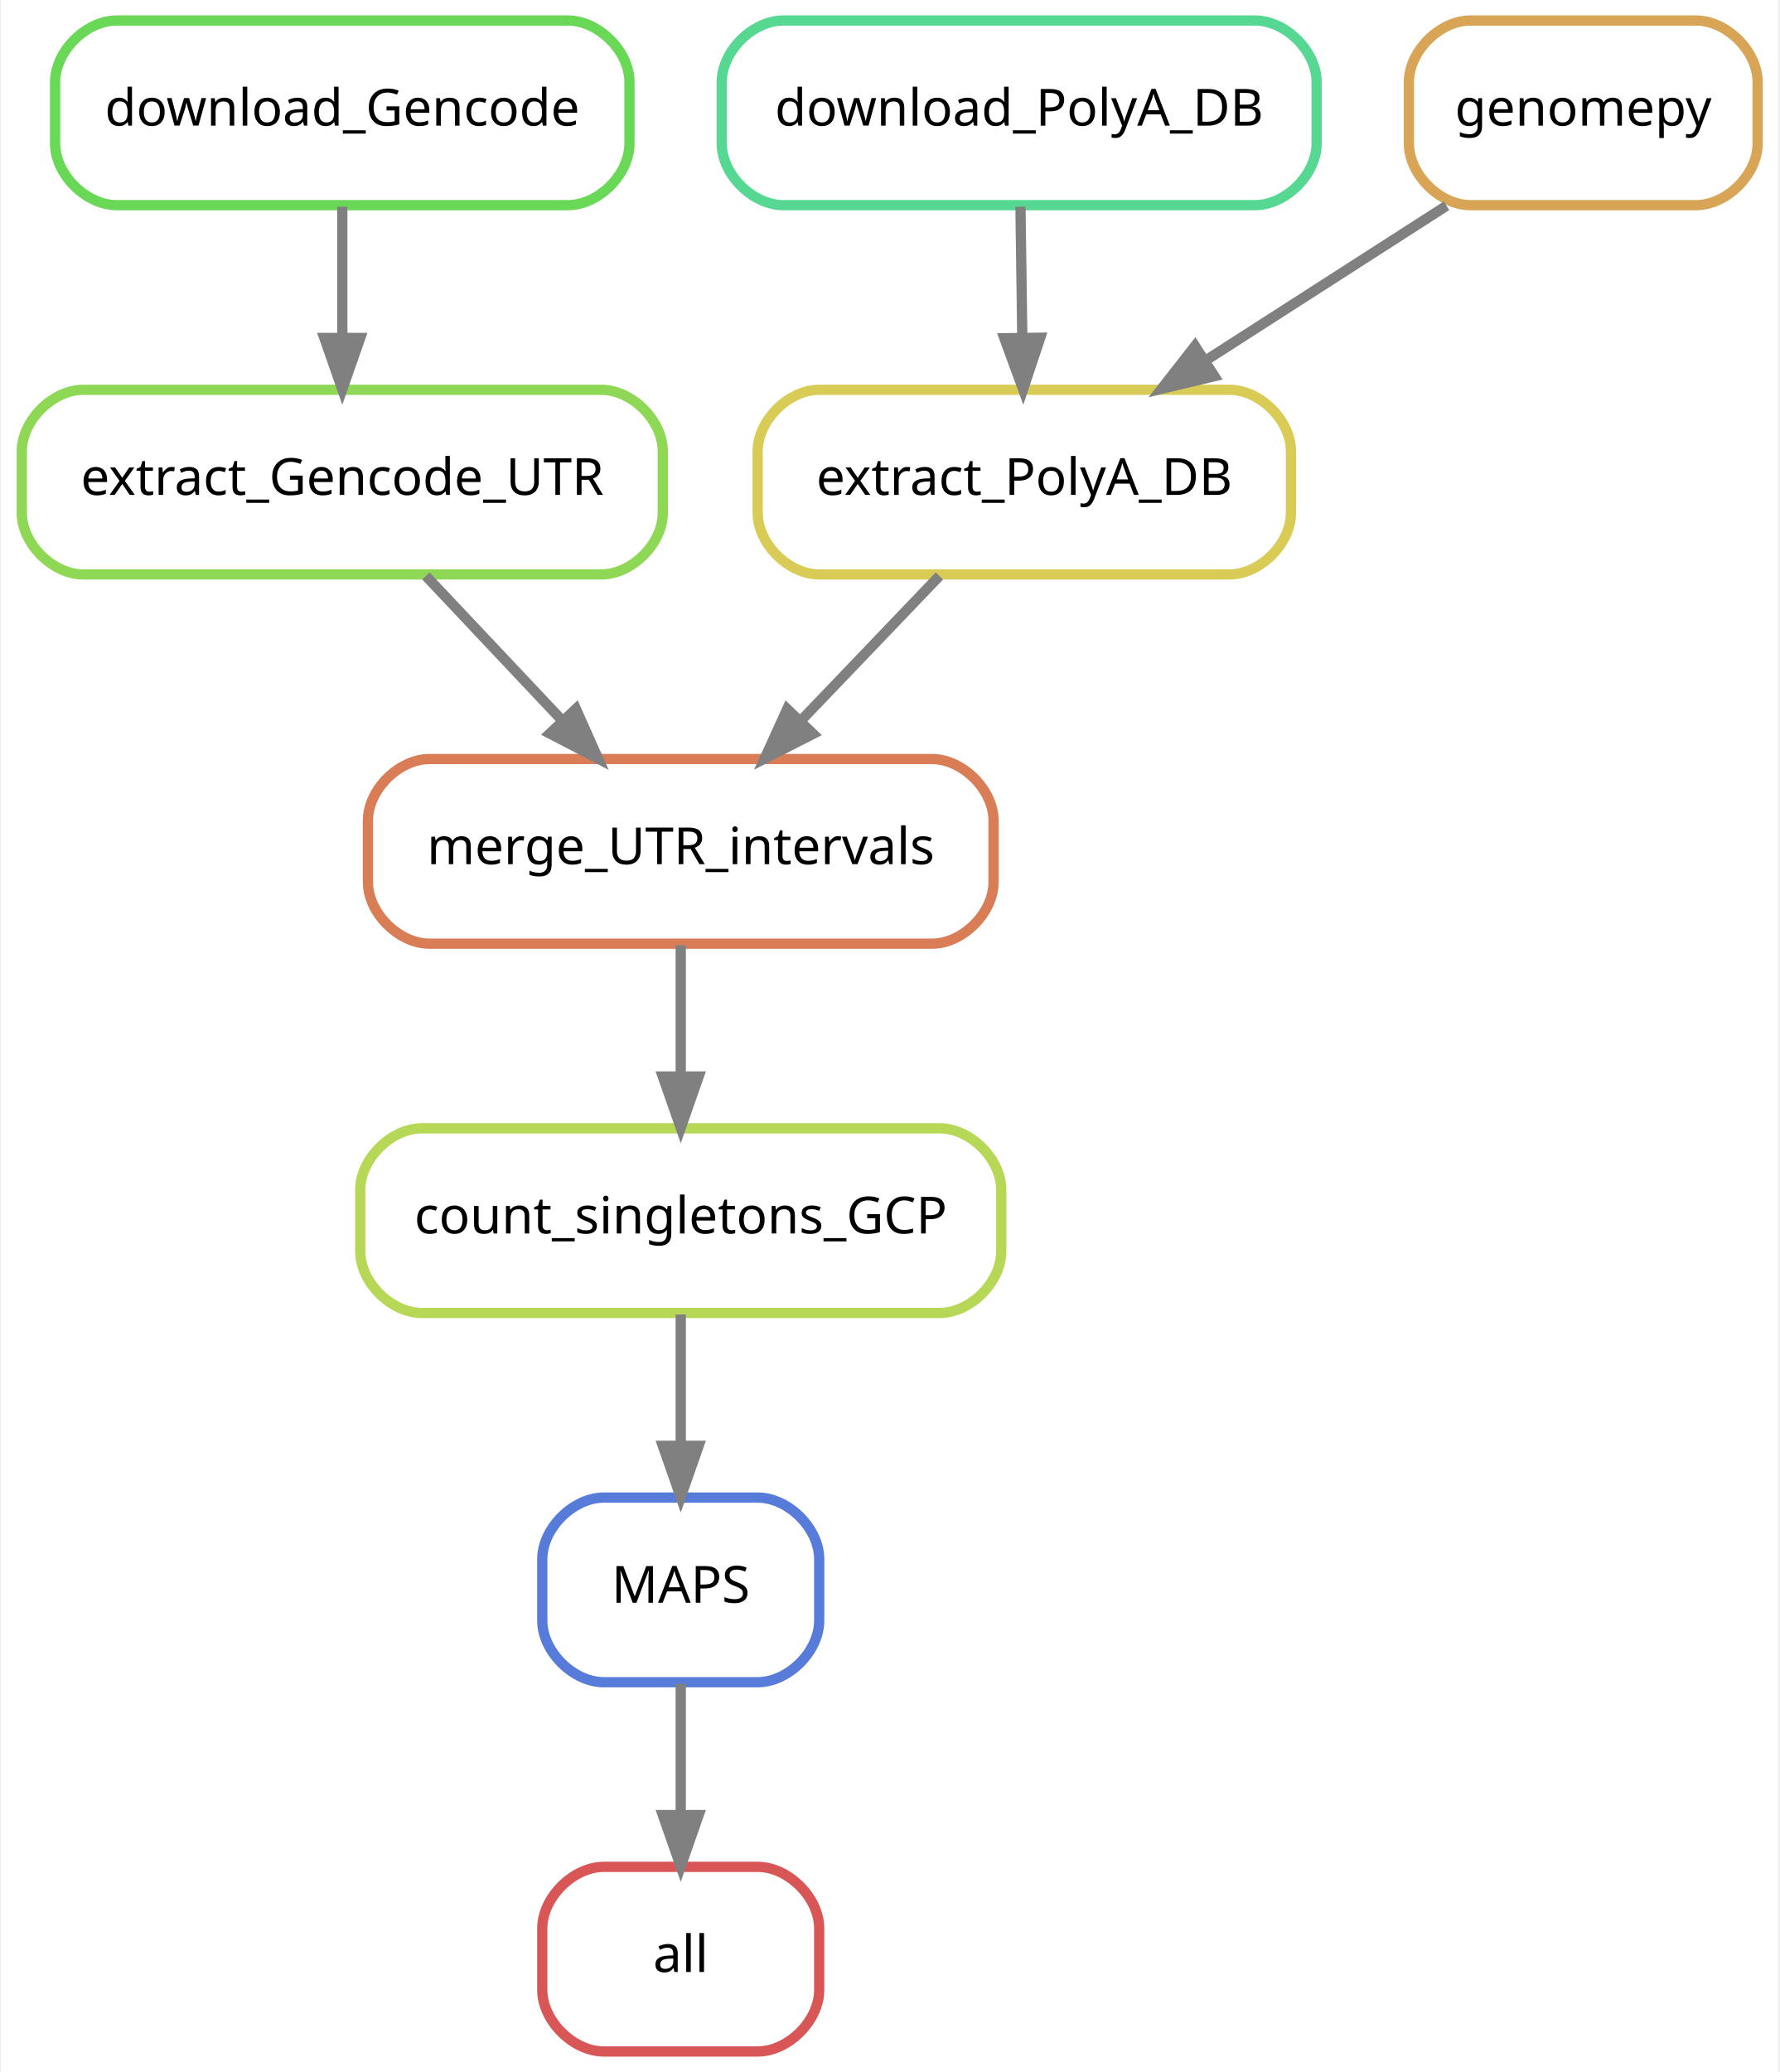
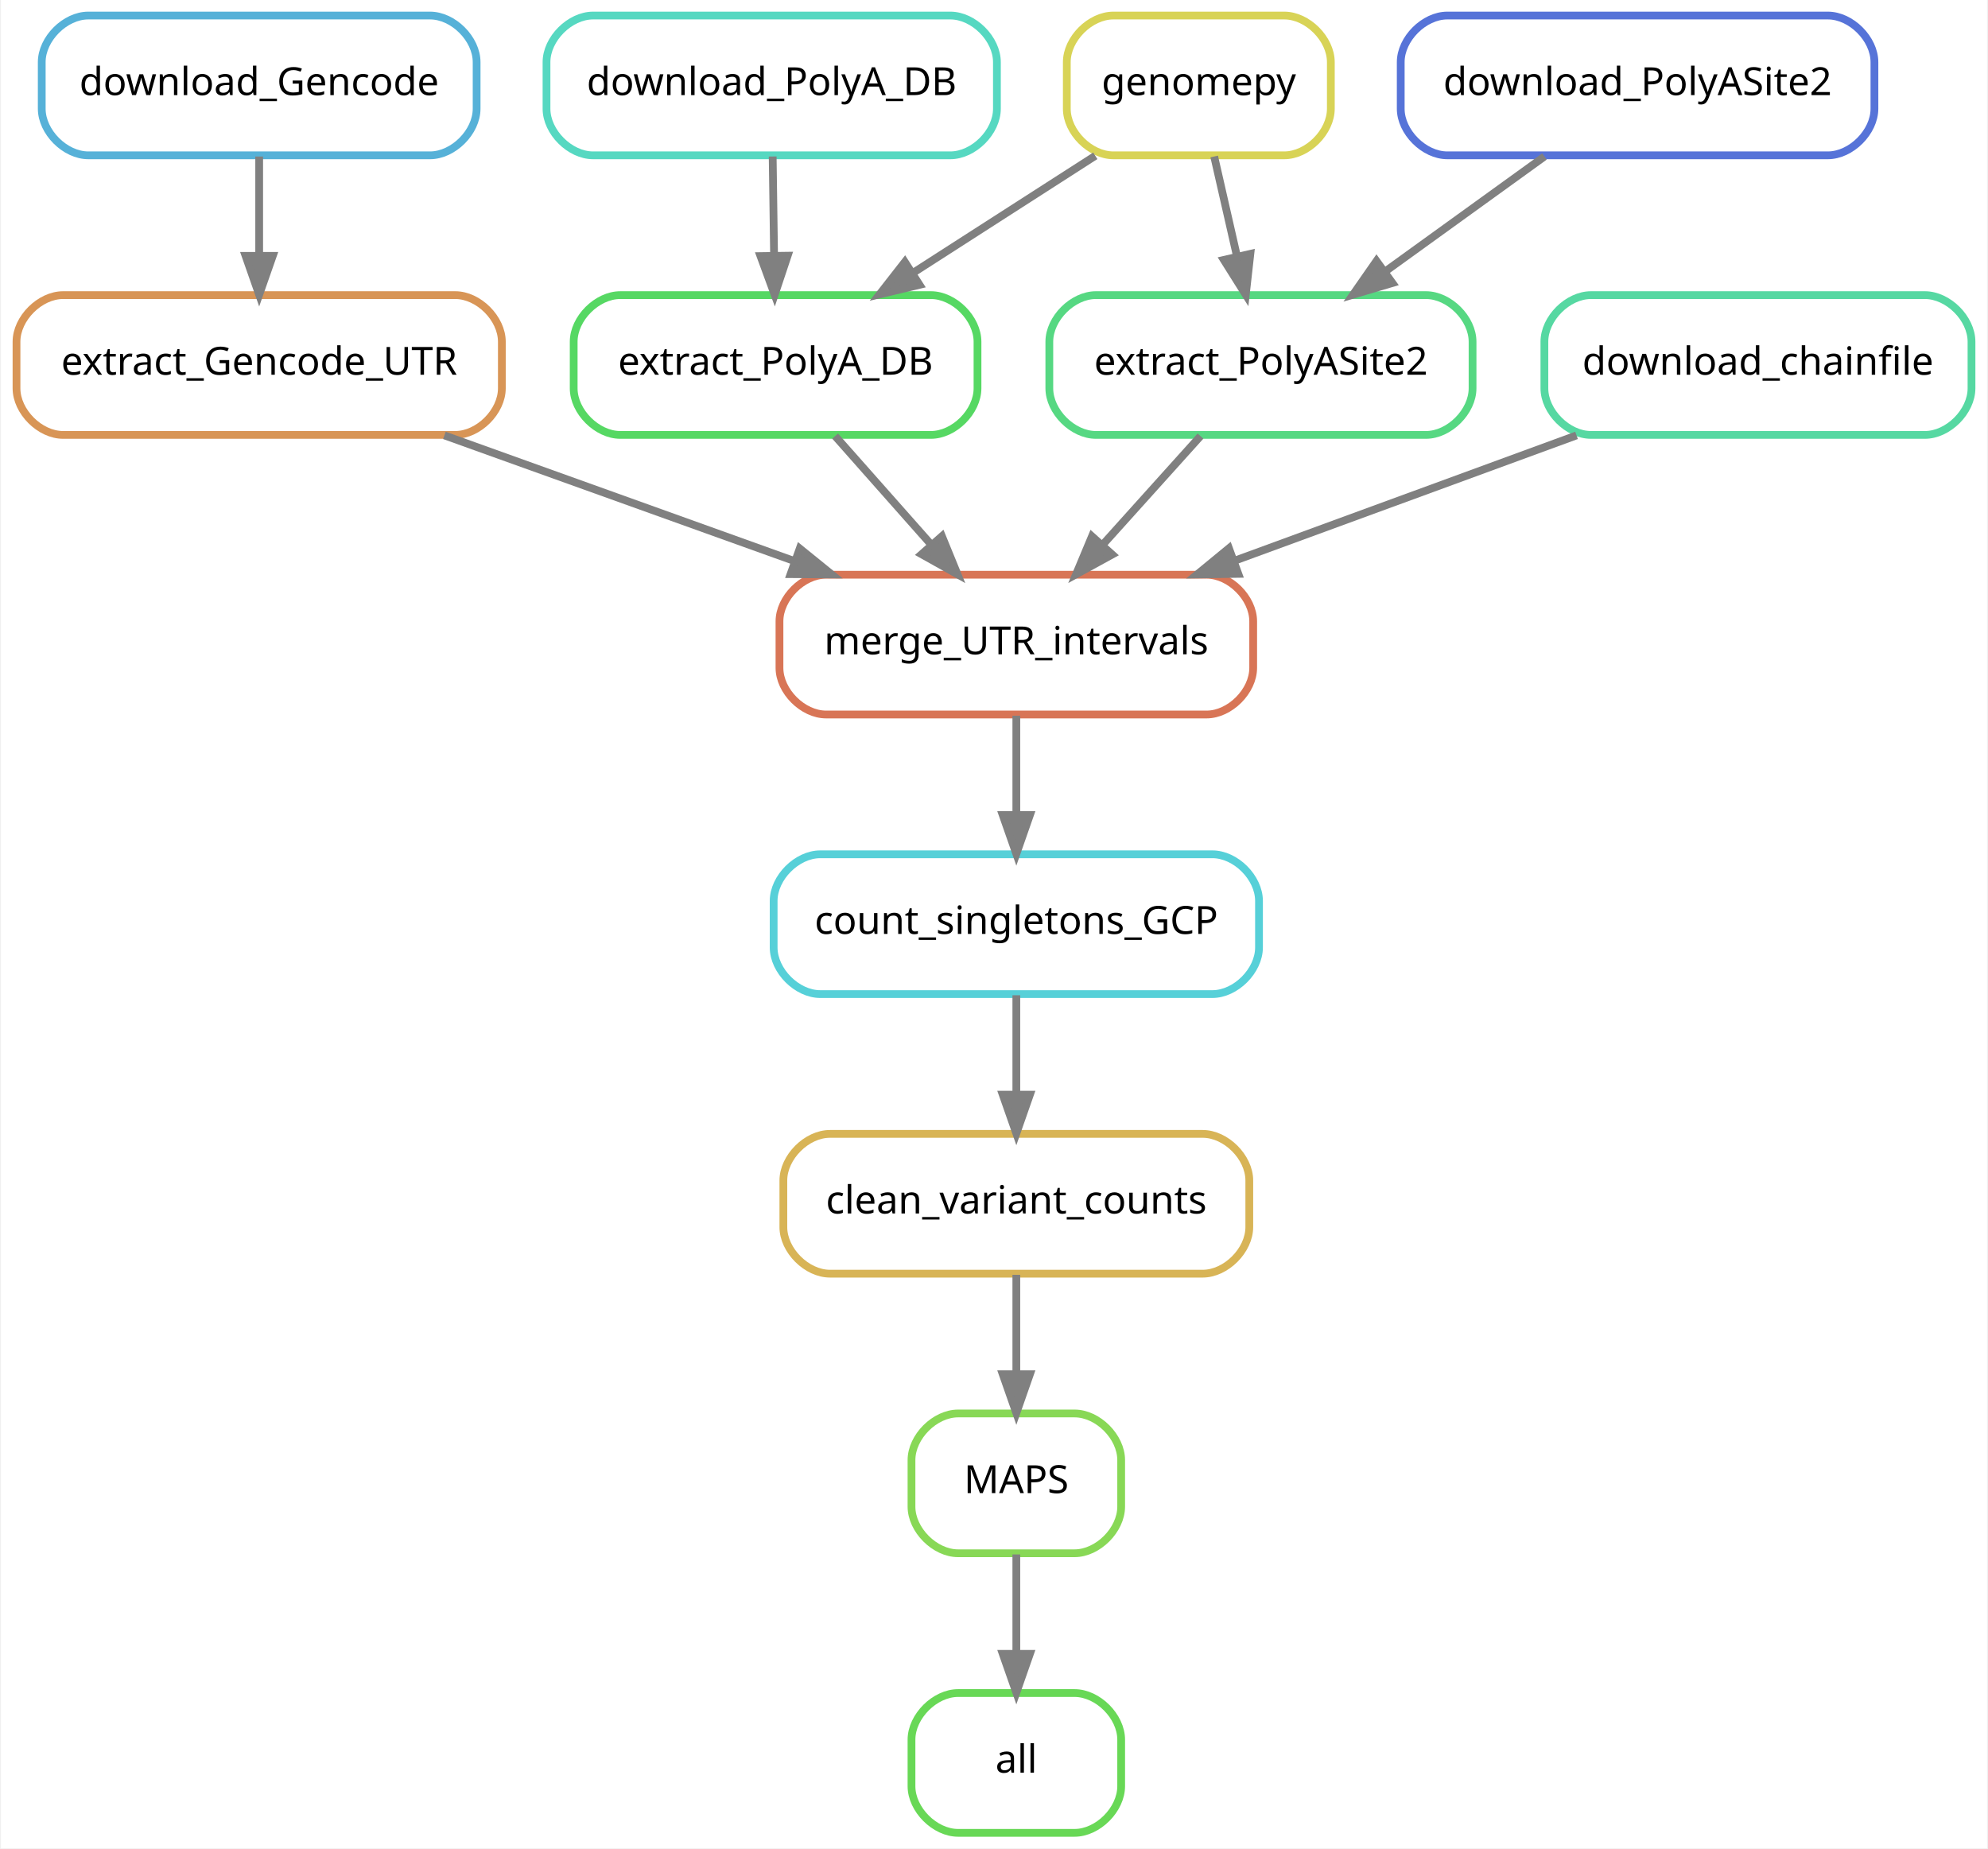
- <svg xmlns="http://www.w3.org/2000/svg" width="347pt" height="404pt" viewBox="0.00 0.00 346.50 404.00">
-   <g id="graph0" class="graph" transform="scale(1 1) rotate(0) translate(4 400)">
-     <polygon fill="white" stroke="transparent" points="-4,4 -4,-400 342.5,-400 342.5,4 -4,4" />
+ <svg xmlns="http://www.w3.org/2000/svg" width="512pt" height="476pt" viewBox="0.00 0.00 511.50 476.00">
+   <g id="graph0" class="graph" transform="scale(1 1) rotate(0) translate(4 472)">
+     <polygon fill="white" stroke="transparent" points="-4,4 -4,-472 507.5,-472 507.5,4 -4,4" />
    <g id="node1" class="node">
-       <path fill="none" stroke="#d85656" stroke-width="2" d="M143.5,-36C143.5,-36 113.5,-36 113.5,-36 107.5,-36 101.5,-30 101.5,-24 101.5,-24 101.5,-12 101.5,-12 101.5,-6 107.5,0 113.5,0 113.5,0 143.5,0 143.5,0 149.5,0 155.5,-6 155.5,-12 155.5,-12 155.5,-24 155.5,-24 155.5,-30 149.5,-36 143.5,-36" />
-       <text text-anchor="middle" x="128.5" y="-15.5" font-family="sans" font-size="10.00">all</text>
+       <path fill="none" stroke="#68d856" stroke-width="2" d="M272.5,-36C272.5,-36 242.5,-36 242.5,-36 236.5,-36 230.5,-30 230.5,-24 230.5,-24 230.5,-12 230.5,-12 230.5,-6 236.5,0 242.5,0 242.5,0 272.5,0 272.5,0 278.5,0 284.5,-6 284.5,-12 284.5,-12 284.5,-24 284.5,-24 284.5,-30 278.5,-36 272.5,-36" />
+       <text text-anchor="middle" x="257.5" y="-15.5" font-family="sans" font-size="10.00">all</text>
    </g>
    <g id="node2" class="node">
-       <path fill="none" stroke="#567bd8" stroke-width="2" d="M143.5,-108C143.5,-108 113.5,-108 113.5,-108 107.5,-108 101.5,-102 101.5,-96 101.5,-96 101.5,-84 101.5,-84 101.5,-78 107.5,-72 113.5,-72 113.5,-72 143.5,-72 143.5,-72 149.5,-72 155.5,-78 155.5,-84 155.5,-84 155.5,-96 155.5,-96 155.5,-102 149.5,-108 143.5,-108" />
-       <text text-anchor="middle" x="128.5" y="-87.5" font-family="sans" font-size="10.00">MAPS</text>
+       <path fill="none" stroke="#88d856" stroke-width="2" d="M272.5,-108C272.5,-108 242.5,-108 242.5,-108 236.5,-108 230.5,-102 230.5,-96 230.5,-96 230.5,-84 230.5,-84 230.5,-78 236.5,-72 242.5,-72 242.5,-72 272.5,-72 272.5,-72 278.5,-72 284.5,-78 284.5,-84 284.5,-84 284.5,-96 284.5,-96 284.5,-102 278.5,-108 272.5,-108" />
+       <text text-anchor="middle" x="257.5" y="-87.5" font-family="sans" font-size="10.00">MAPS</text>
    </g>
    <g id="edge1" class="edge">
-       <path fill="none" stroke="grey" stroke-width="2" d="M128.5,-71.7C128.5,-63.98 128.5,-54.71 128.5,-46.11" />
-       <polygon fill="grey" stroke="grey" stroke-width="2" points="132,-46.1 128.5,-36.1 125,-46.1 132,-46.1" />
+       <path fill="none" stroke="grey" stroke-width="2" d="M257.5,-71.7C257.5,-63.98 257.5,-54.71 257.5,-46.11" />
+       <polygon fill="grey" stroke="grey" stroke-width="2" points="261,-46.1 257.5,-36.1 254,-46.1 261,-46.1" />
    </g>
    <g id="node3" class="node">
-       <path fill="none" stroke="#b6d856" stroke-width="2" d="M179,-180C179,-180 78,-180 78,-180 72,-180 66,-174 66,-168 66,-168 66,-156 66,-156 66,-150 72,-144 78,-144 78,-144 179,-144 179,-144 185,-144 191,-150 191,-156 191,-156 191,-168 191,-168 191,-174 185,-180 179,-180" />
-       <text text-anchor="middle" x="128.5" y="-159.5" font-family="sans" font-size="10.00">count_singletons_GCP</text>
+       <path fill="none" stroke="#d8b456" stroke-width="2" d="M305.5,-180C305.5,-180 209.5,-180 209.5,-180 203.5,-180 197.5,-174 197.5,-168 197.5,-168 197.5,-156 197.5,-156 197.5,-150 203.5,-144 209.5,-144 209.5,-144 305.5,-144 305.5,-144 311.5,-144 317.5,-150 317.5,-156 317.5,-156 317.5,-168 317.5,-168 317.5,-174 311.5,-180 305.5,-180" />
+       <text text-anchor="middle" x="257.5" y="-159.5" font-family="sans" font-size="10.00">clean_variant_counts</text>
    </g>
    <g id="edge2" class="edge">
-       <path fill="none" stroke="grey" stroke-width="2" d="M128.5,-143.7C128.5,-135.98 128.5,-126.71 128.5,-118.11" />
-       <polygon fill="grey" stroke="grey" stroke-width="2" points="132,-118.1 128.5,-108.1 125,-118.1 132,-118.1" />
+       <path fill="none" stroke="grey" stroke-width="2" d="M257.5,-143.7C257.5,-135.98 257.5,-126.71 257.5,-118.11" />
+       <polygon fill="grey" stroke="grey" stroke-width="2" points="261,-118.1 257.5,-108.1 254,-118.1 261,-118.1" />
    </g>
    <g id="node4" class="node">
-       <path fill="none" stroke="#d87d56" stroke-width="2" d="M177.5,-252C177.5,-252 79.5,-252 79.5,-252 73.5,-252 67.5,-246 67.5,-240 67.5,-240 67.5,-228 67.5,-228 67.5,-222 73.5,-216 79.5,-216 79.5,-216 177.5,-216 177.5,-216 183.5,-216 189.5,-222 189.5,-228 189.5,-228 189.5,-240 189.5,-240 189.5,-246 183.5,-252 177.5,-252" />
-       <text text-anchor="middle" x="128.5" y="-231.5" font-family="sans" font-size="10.00">merge_UTR_intervals</text>
+       <path fill="none" stroke="#56d0d8" stroke-width="2" d="M308,-252C308,-252 207,-252 207,-252 201,-252 195,-246 195,-240 195,-240 195,-228 195,-228 195,-222 201,-216 207,-216 207,-216 308,-216 308,-216 314,-216 320,-222 320,-228 320,-228 320,-240 320,-240 320,-246 314,-252 308,-252" />
+       <text text-anchor="middle" x="257.5" y="-231.5" font-family="sans" font-size="10.00">count_singletons_GCP</text>
    </g>
    <g id="edge3" class="edge">
-       <path fill="none" stroke="grey" stroke-width="2" d="M128.5,-215.7C128.5,-207.98 128.5,-198.71 128.5,-190.11" />
-       <polygon fill="grey" stroke="grey" stroke-width="2" points="132,-190.1 128.5,-180.1 125,-190.1 132,-190.1" />
+       <path fill="none" stroke="grey" stroke-width="2" d="M257.5,-215.7C257.5,-207.98 257.5,-198.71 257.5,-190.11" />
+       <polygon fill="grey" stroke="grey" stroke-width="2" points="261,-190.1 257.5,-180.1 254,-190.1 261,-190.1" />
    </g>
    <g id="node5" class="node">
-       <path fill="none" stroke="#8fd856" stroke-width="2" d="M113,-324C113,-324 12,-324 12,-324 6,-324 0,-318 0,-312 0,-312 0,-300 0,-300 0,-294 6,-288 12,-288 12,-288 113,-288 113,-288 119,-288 125,-294 125,-300 125,-300 125,-312 125,-312 125,-318 119,-324 113,-324" />
-       <text text-anchor="middle" x="62.5" y="-303.5" font-family="sans" font-size="10.00">extract_Gencode_UTR</text>
+       <path fill="none" stroke="#d87556" stroke-width="2" d="M306.5,-324C306.5,-324 208.5,-324 208.5,-324 202.5,-324 196.5,-318 196.5,-312 196.5,-312 196.5,-300 196.5,-300 196.5,-294 202.5,-288 208.5,-288 208.5,-288 306.5,-288 306.5,-288 312.5,-288 318.5,-294 318.5,-300 318.5,-300 318.5,-312 318.5,-312 318.5,-318 312.5,-324 306.5,-324" />
+       <text text-anchor="middle" x="257.5" y="-303.5" font-family="sans" font-size="10.00">merge_UTR_intervals</text>
    </g>
    <g id="edge4" class="edge">
-       <path fill="none" stroke="grey" stroke-width="2" d="M78.81,-287.7C86.81,-279.22 96.57,-268.86 105.32,-259.58" />
-       <polygon fill="grey" stroke="grey" stroke-width="2" points="108.06,-261.78 112.37,-252.1 102.97,-256.98 108.06,-261.78" />
+       <path fill="none" stroke="grey" stroke-width="2" d="M257.5,-287.7C257.5,-279.98 257.5,-270.71 257.5,-262.11" />
+       <polygon fill="grey" stroke="grey" stroke-width="2" points="261,-262.1 257.5,-252.1 254,-262.1 261,-262.1" />
    </g>
    <g id="node6" class="node">
-       <path fill="none" stroke="#68d856" stroke-width="2" d="M106.5,-396C106.5,-396 18.5,-396 18.5,-396 12.5,-396 6.5,-390 6.5,-384 6.5,-384 6.5,-372 6.5,-372 6.5,-366 12.5,-360 18.5,-360 18.5,-360 106.5,-360 106.5,-360 112.5,-360 118.5,-366 118.5,-372 118.5,-372 118.5,-384 118.5,-384 118.5,-390 112.5,-396 106.5,-396" />
-       <text text-anchor="middle" x="62.5" y="-375.5" font-family="sans" font-size="10.00">download_Gencode</text>
+       <path fill="none" stroke="#d89556" stroke-width="2" d="M113,-396C113,-396 12,-396 12,-396 6,-396 0,-390 0,-384 0,-384 0,-372 0,-372 0,-366 6,-360 12,-360 12,-360 113,-360 113,-360 119,-360 125,-366 125,-372 125,-372 125,-384 125,-384 125,-390 119,-396 113,-396" />
+       <text text-anchor="middle" x="62.5" y="-375.5" font-family="sans" font-size="10.00">extract_Gencode_UTR</text>
+     </g>
+     <g id="edge7" class="edge">
+       <path fill="none" stroke="grey" stroke-width="2" d="M110.2,-359.88C137.45,-350.09 171.8,-337.77 200.47,-327.47" />
+       <polygon fill="grey" stroke="grey" stroke-width="2" points="201.72,-330.74 209.95,-324.07 199.36,-324.15 201.72,-330.74" />
+     </g>
+     <g id="node7" class="node">
+       <path fill="none" stroke="#56b1d8" stroke-width="2" d="M106.5,-468C106.5,-468 18.5,-468 18.5,-468 12.5,-468 6.5,-462 6.5,-456 6.5,-456 6.5,-444 6.5,-444 6.5,-438 12.5,-432 18.5,-432 18.5,-432 106.5,-432 106.5,-432 112.5,-432 118.5,-438 118.5,-444 118.5,-444 118.5,-456 118.5,-456 118.5,-462 112.5,-468 106.5,-468" />
+       <text text-anchor="middle" x="62.5" y="-447.5" font-family="sans" font-size="10.00">download_Gencode</text>
+     </g>
+     <g id="edge9" class="edge">
+       <path fill="none" stroke="grey" stroke-width="2" d="M62.5,-431.7C62.5,-423.98 62.5,-414.71 62.5,-406.11" />
+       <polygon fill="grey" stroke="grey" stroke-width="2" points="66,-406.1 62.5,-396.1 59,-406.1 66,-406.1" />
+     </g>
+     <g id="node8" class="node">
+       <path fill="none" stroke="#56d863" stroke-width="2" d="M235.5,-396C235.5,-396 155.5,-396 155.5,-396 149.5,-396 143.5,-390 143.5,-384 143.5,-384 143.5,-372 143.5,-372 143.5,-366 149.5,-360 155.5,-360 155.5,-360 235.5,-360 235.5,-360 241.5,-360 247.5,-366 247.5,-372 247.5,-372 247.5,-384 247.5,-384 247.5,-390 241.5,-396 235.5,-396" />
+       <text text-anchor="middle" x="195.5" y="-375.5" font-family="sans" font-size="10.00">extract_PolyA_DB</text>
    </g>
    <g id="edge6" class="edge">
-       <path fill="none" stroke="grey" stroke-width="2" d="M62.5,-359.7C62.5,-351.98 62.5,-342.71 62.5,-334.11" />
-       <polygon fill="grey" stroke="grey" stroke-width="2" points="66,-334.1 62.5,-324.1 59,-334.1 66,-334.1" />
+       <path fill="none" stroke="grey" stroke-width="2" d="M210.83,-359.7C218.26,-351.3 227.32,-341.07 235.48,-331.86" />
+       <polygon fill="grey" stroke="grey" stroke-width="2" points="238.34,-333.91 242.35,-324.1 233.1,-329.27 238.34,-333.91" />
    </g>
-     <g id="node7" class="node">
-       <path fill="none" stroke="#d8cb56" stroke-width="2" d="M235.5,-324C235.5,-324 155.5,-324 155.5,-324 149.5,-324 143.5,-318 143.5,-312 143.5,-312 143.5,-300 143.5,-300 143.5,-294 149.5,-288 155.5,-288 155.5,-288 235.5,-288 235.5,-288 241.5,-288 247.5,-294 247.5,-300 247.5,-300 247.5,-312 247.5,-312 247.5,-318 241.5,-324 235.5,-324" />
-       <text text-anchor="middle" x="195.5" y="-303.5" font-family="sans" font-size="10.00">extract_PolyA_DB</text>
+     <g id="node9" class="node">
+       <path fill="none" stroke="#56d8c1" stroke-width="2" d="M240.5,-468C240.5,-468 148.5,-468 148.5,-468 142.5,-468 136.5,-462 136.5,-456 136.5,-456 136.5,-444 136.5,-444 136.5,-438 142.5,-432 148.5,-432 148.5,-432 240.5,-432 240.5,-432 246.5,-432 252.5,-438 252.5,-444 252.5,-444 252.5,-456 252.5,-456 252.5,-462 246.5,-468 240.5,-468" />
+       <text text-anchor="middle" x="194.5" y="-447.5" font-family="sans" font-size="10.00">download_PolyA_DB</text>
+     </g>
+     <g id="edge10" class="edge">
+       <path fill="none" stroke="grey" stroke-width="2" d="M194.75,-431.7C194.86,-423.98 194.99,-414.71 195.11,-406.11" />
+       <polygon fill="grey" stroke="grey" stroke-width="2" points="198.61,-406.15 195.26,-396.1 191.61,-406.05 198.61,-406.15" />
+     </g>
+     <g id="node10" class="node">
+       <path fill="none" stroke="#d8d356" stroke-width="2" d="M326.5,-468C326.5,-468 282.5,-468 282.5,-468 276.5,-468 270.5,-462 270.5,-456 270.5,-456 270.5,-444 270.5,-444 270.5,-438 276.5,-432 282.5,-432 282.5,-432 326.5,-432 326.5,-432 332.5,-432 338.5,-438 338.5,-444 338.5,-444 338.5,-456 338.5,-456 338.5,-462 332.5,-468 326.5,-468" />
+       <text text-anchor="middle" x="304.5" y="-447.5" font-family="sans" font-size="10.00">genomepy</text>
+     </g>
+     <g id="edge11" class="edge">
+       <path fill="none" stroke="grey" stroke-width="2" d="M277.84,-431.88C263.72,-422.81 246.19,-411.55 230.94,-401.76" />
+       <polygon fill="grey" stroke="grey" stroke-width="2" points="232.57,-398.65 222.27,-396.19 228.79,-404.54 232.57,-398.65" />
+     </g>
+     <g id="node11" class="node">
+       <path fill="none" stroke="#56d882" stroke-width="2" d="M363,-396C363,-396 278,-396 278,-396 272,-396 266,-390 266,-384 266,-384 266,-372 266,-372 266,-366 272,-360 278,-360 278,-360 363,-360 363,-360 369,-360 375,-366 375,-372 375,-372 375,-384 375,-384 375,-390 369,-396 363,-396" />
+       <text text-anchor="middle" x="320.5" y="-375.5" font-family="sans" font-size="10.00">extract_PolyASite2</text>
+     </g>
+     <g id="edge12" class="edge">
+       <path fill="none" stroke="grey" stroke-width="2" d="M308.46,-431.7C310.22,-423.98 312.34,-414.71 314.3,-406.11" />
+       <polygon fill="grey" stroke="grey" stroke-width="2" points="317.77,-406.63 316.59,-396.1 310.95,-405.07 317.77,-406.63" />
    </g>
    <g id="edge5" class="edge">
-       <path fill="none" stroke="grey" stroke-width="2" d="M178.94,-287.7C170.82,-279.22 160.91,-268.86 152.03,-259.58" />
-       <polygon fill="grey" stroke="grey" stroke-width="2" points="154.31,-256.91 144.87,-252.1 149.26,-261.75 154.31,-256.91" />
+       <path fill="none" stroke="grey" stroke-width="2" d="M304.93,-359.7C297.3,-351.22 287.98,-340.86 279.62,-331.58" />
+       <polygon fill="grey" stroke="grey" stroke-width="2" points="282.19,-329.2 272.89,-324.1 276.98,-333.88 282.19,-329.2" />
    </g>
-     <g id="node8" class="node">
-       <path fill="none" stroke="#56d892" stroke-width="2" d="M240.5,-396C240.5,-396 148.5,-396 148.5,-396 142.5,-396 136.5,-390 136.5,-384 136.5,-384 136.5,-372 136.5,-372 136.5,-366 142.5,-360 148.5,-360 148.5,-360 240.5,-360 240.5,-360 246.5,-360 252.5,-366 252.5,-372 252.5,-372 252.5,-384 252.5,-384 252.5,-390 246.5,-396 240.5,-396" />
-       <text text-anchor="middle" x="194.5" y="-375.5" font-family="sans" font-size="10.00">download_PolyA_DB</text>
+     <g id="node12" class="node">
+       <path fill="none" stroke="#5673d8" stroke-width="2" d="M466.5,-468C466.5,-468 368.5,-468 368.5,-468 362.5,-468 356.5,-462 356.5,-456 356.5,-456 356.5,-444 356.5,-444 356.5,-438 362.5,-432 368.5,-432 368.5,-432 466.5,-432 466.5,-432 472.5,-432 478.5,-438 478.5,-444 478.5,-444 478.5,-456 478.5,-456 478.5,-462 472.5,-468 466.5,-468" />
+       <text text-anchor="middle" x="417.5" y="-447.5" font-family="sans" font-size="10.00">download_PolyASite2</text>
+     </g>
+     <g id="edge13" class="edge">
+       <path fill="none" stroke="grey" stroke-width="2" d="M393.52,-431.7C381.19,-422.8 365.98,-411.82 352.65,-402.2" />
+       <polygon fill="grey" stroke="grey" stroke-width="2" points="354.36,-399.12 344.2,-396.1 350.26,-404.79 354.36,-399.12" />
+     </g>
+     <g id="node13" class="node">
+       <path fill="none" stroke="#56d8a2" stroke-width="2" d="M491.5,-396C491.5,-396 405.5,-396 405.5,-396 399.5,-396 393.5,-390 393.5,-384 393.5,-384 393.5,-372 393.5,-372 393.5,-366 399.5,-360 405.5,-360 405.5,-360 491.5,-360 491.5,-360 497.5,-360 503.5,-366 503.5,-372 503.5,-372 503.5,-384 503.5,-384 503.5,-390 497.5,-396 491.5,-396" />
+       <text text-anchor="middle" x="448.5" y="-375.5" font-family="sans" font-size="10.00">download_chainfile</text>
    </g>
    <g id="edge8" class="edge">
-       <path fill="none" stroke="grey" stroke-width="2" d="M194.75,-359.7C194.86,-351.98 194.99,-342.71 195.11,-334.11" />
-       <polygon fill="grey" stroke="grey" stroke-width="2" points="198.61,-334.15 195.26,-324.1 191.61,-334.05 198.61,-334.15" />
-     </g>
-     <g id="node9" class="node">
-       <path fill="none" stroke="#d8a456" stroke-width="2" d="M326.5,-396C326.5,-396 282.5,-396 282.5,-396 276.5,-396 270.5,-390 270.5,-384 270.5,-384 270.5,-372 270.5,-372 270.5,-366 276.5,-360 282.5,-360 282.5,-360 326.5,-360 326.5,-360 332.5,-360 338.5,-366 338.5,-372 338.5,-372 338.5,-384 338.5,-384 338.5,-390 332.5,-396 326.5,-396" />
-       <text text-anchor="middle" x="304.5" y="-375.5" font-family="sans" font-size="10.00">genomepy</text>
-     </g>
-     <g id="edge7" class="edge">
-       <path fill="none" stroke="grey" stroke-width="2" d="M277.84,-359.88C263.72,-350.81 246.19,-339.55 230.94,-329.76" />
-       <polygon fill="grey" stroke="grey" stroke-width="2" points="232.57,-326.65 222.27,-324.19 228.79,-332.54 232.57,-326.65" />
+       <path fill="none" stroke="grey" stroke-width="2" d="M401.78,-359.88C375.2,-350.14 341.74,-337.87 313.73,-327.61" />
+       <polygon fill="grey" stroke="grey" stroke-width="2" points="314.67,-324.22 304.07,-324.07 312.26,-330.8 314.67,-324.22" />
    </g>
  </g>
</svg>
